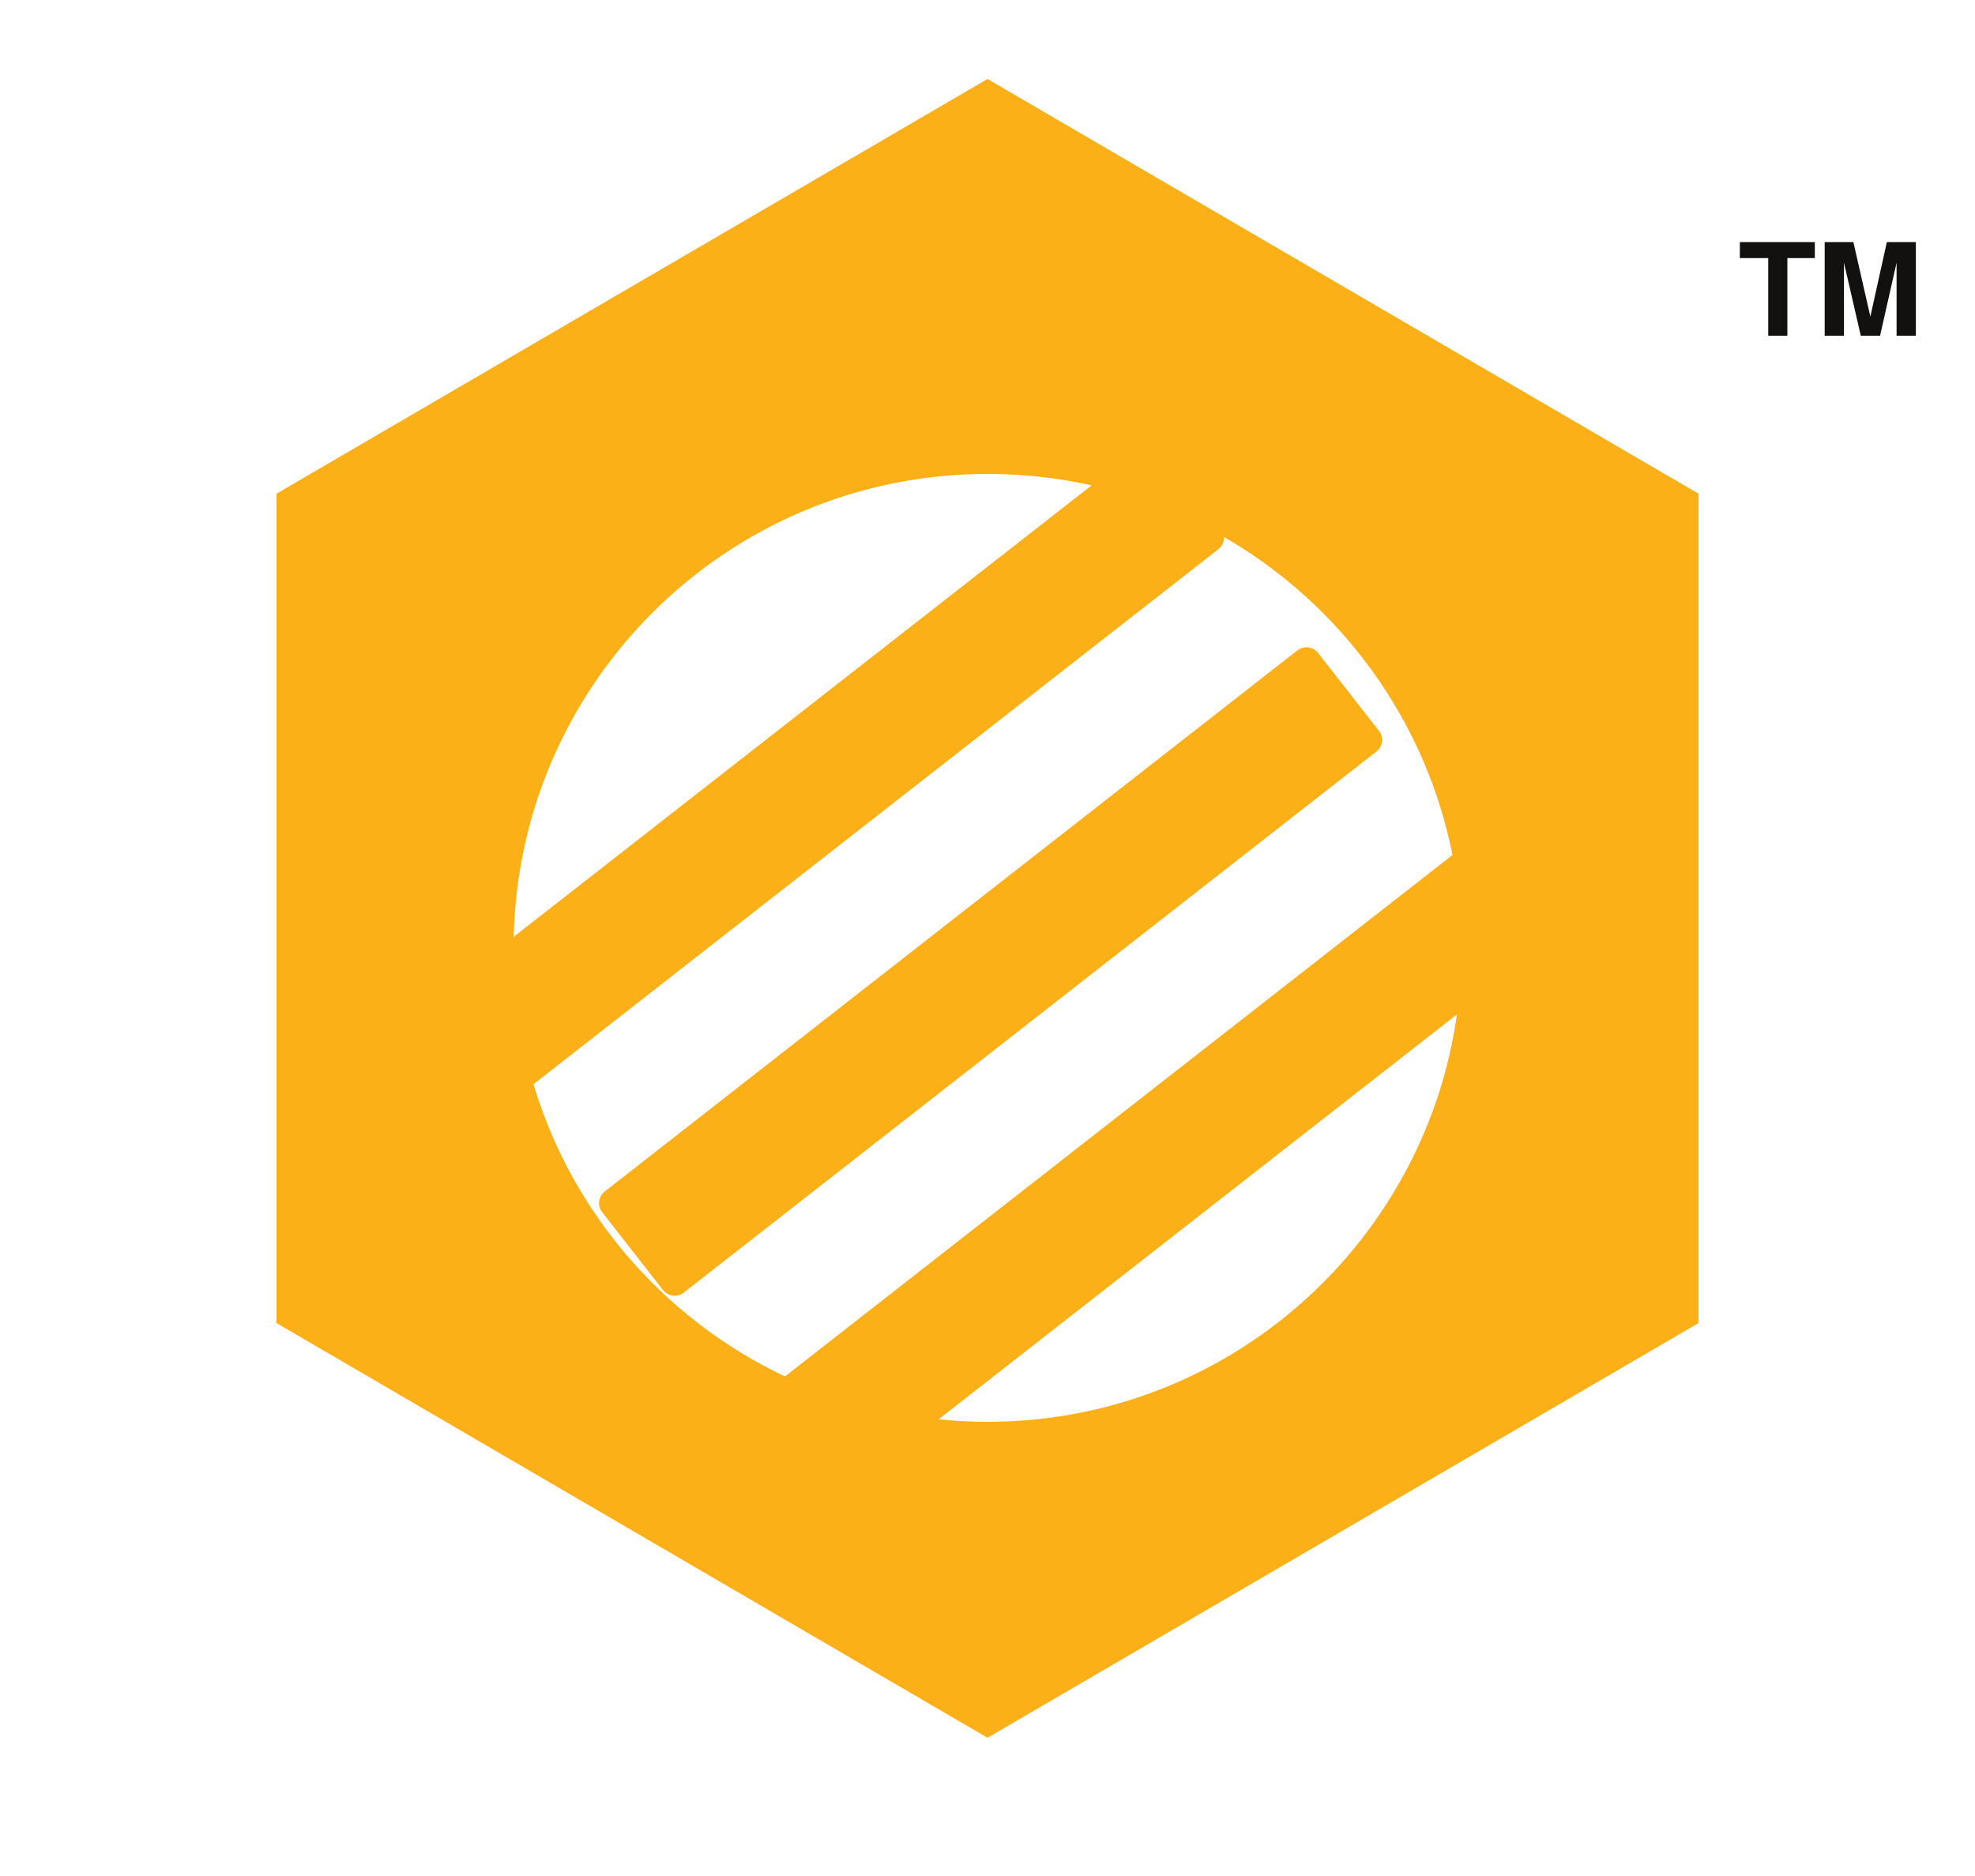
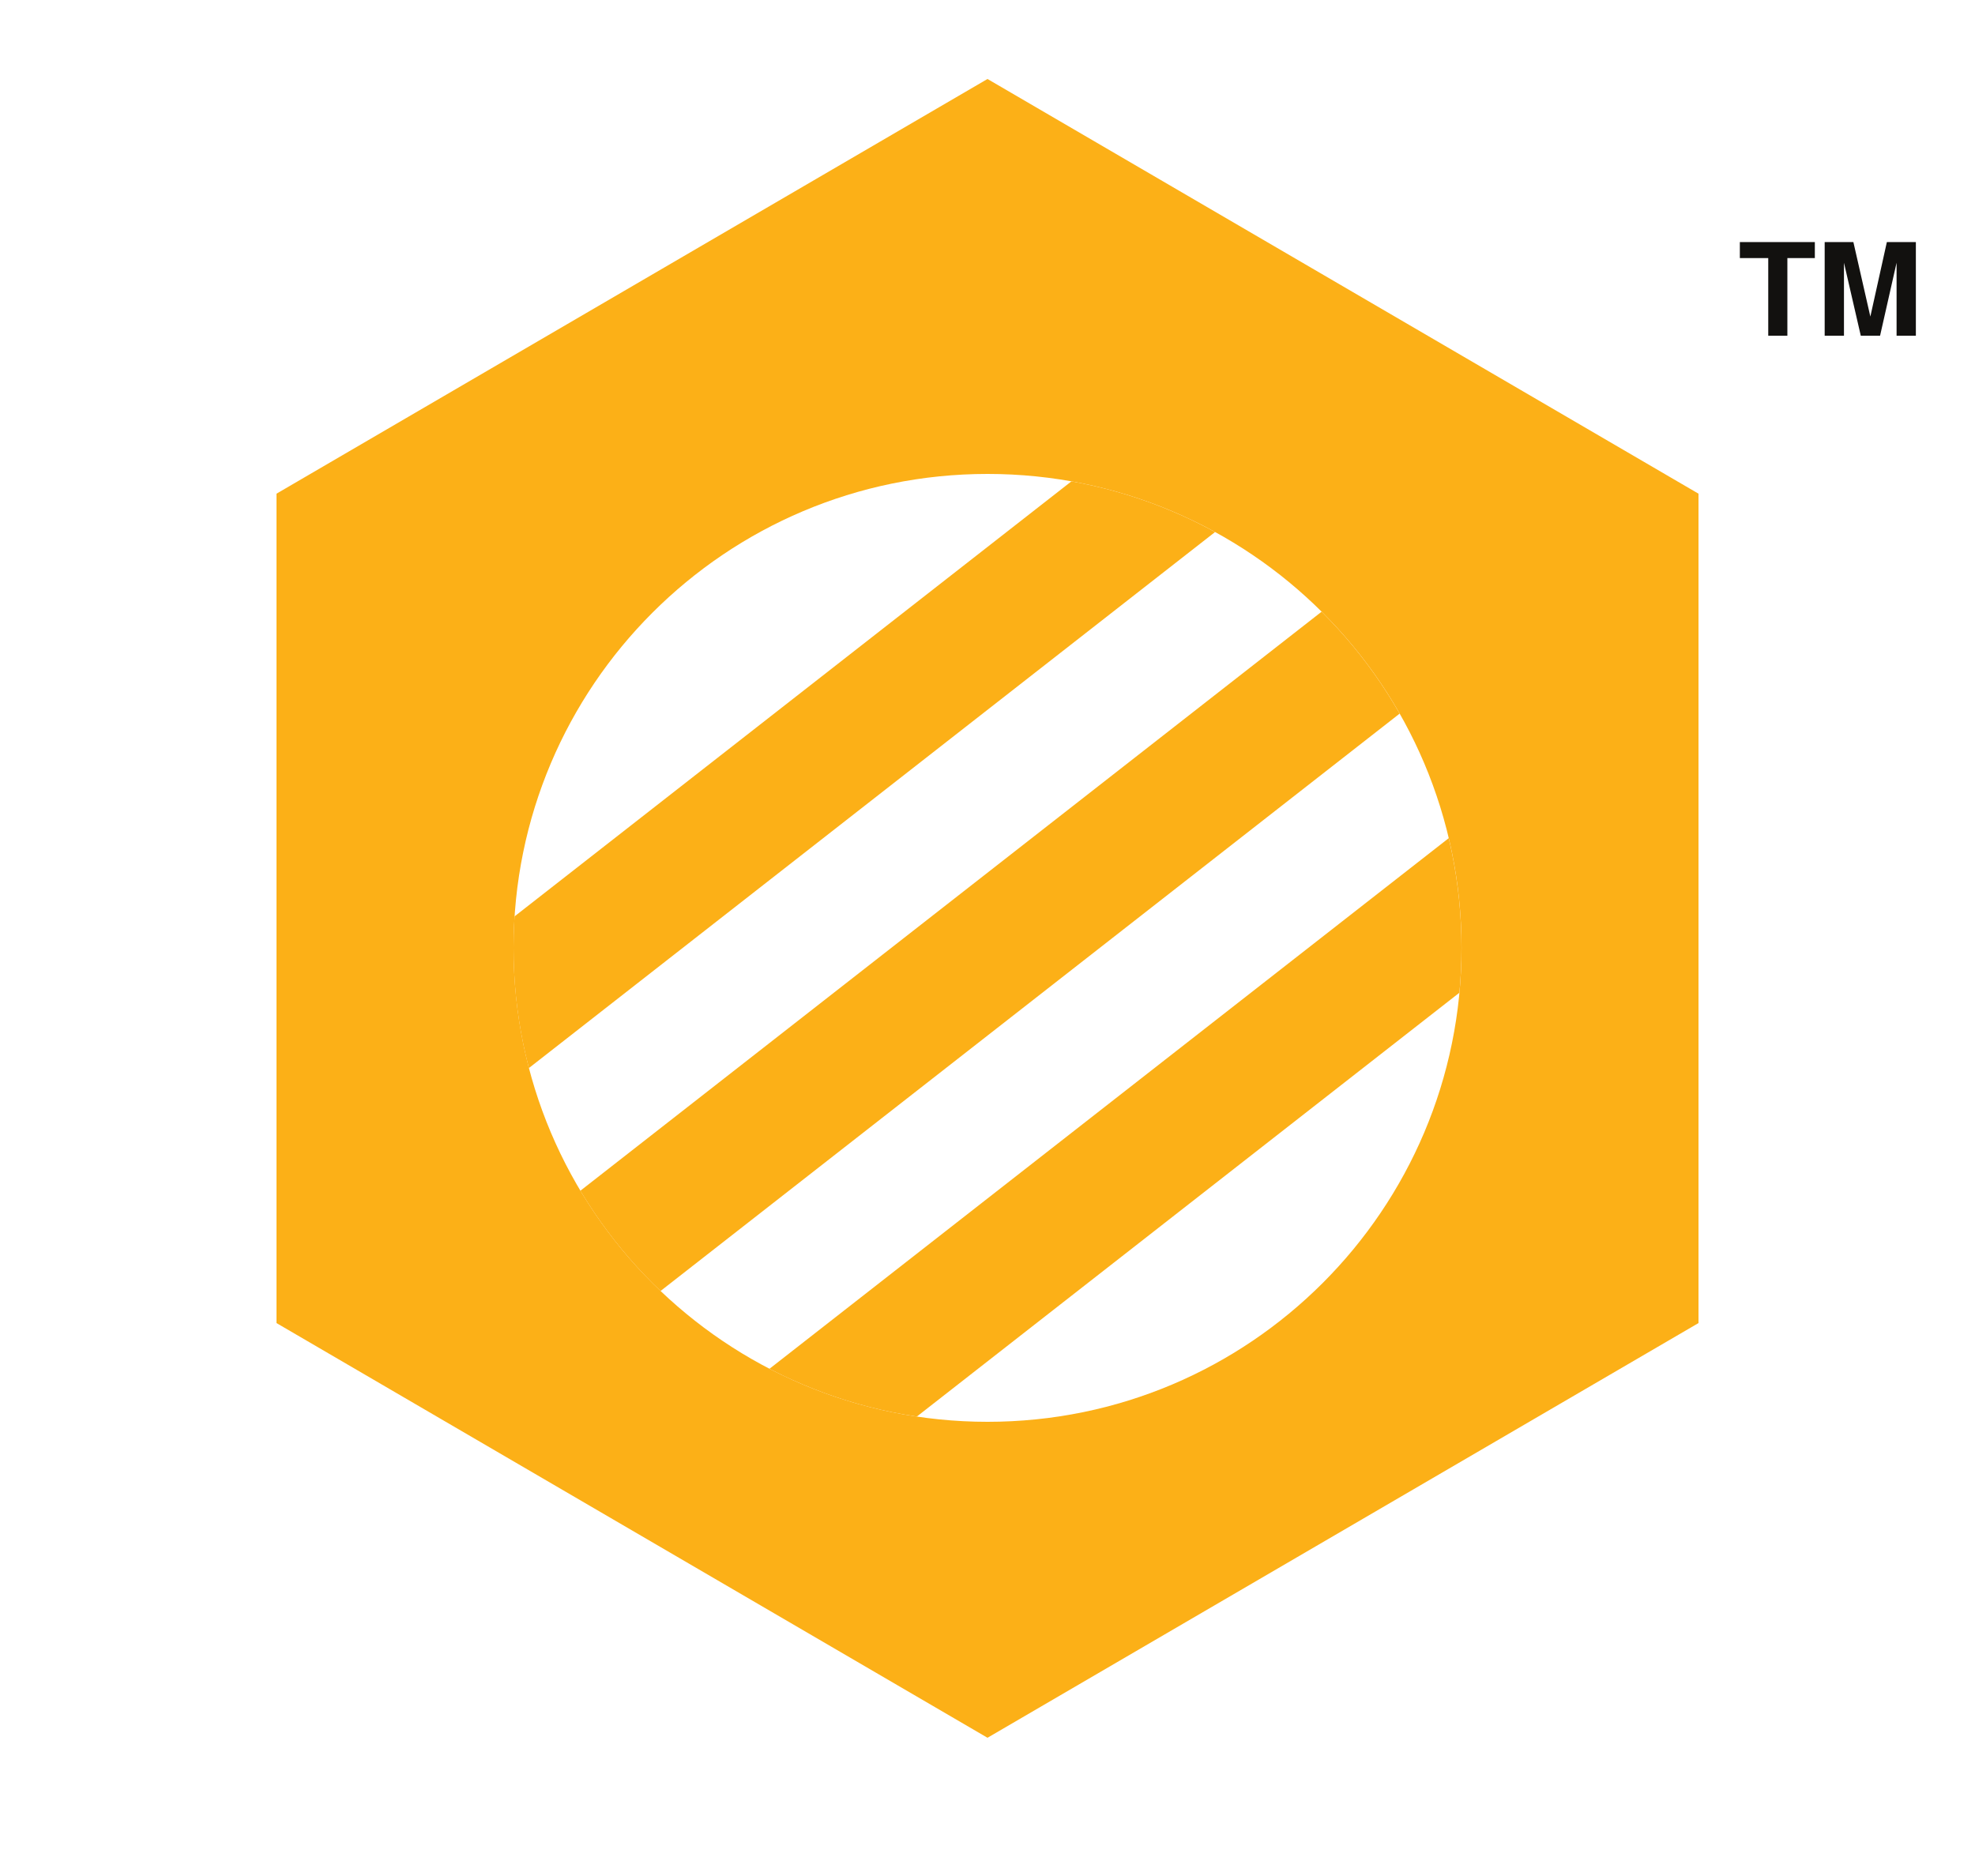
<svg xmlns="http://www.w3.org/2000/svg" viewBox="0 0 200 190" role="img" aria-label="Swarm Fund">
+   <defs>
+     <clipPath id="hive">
+       <circle cx="100" cy="96" r="48" />
+     </clipPath>
+   </defs>
  <g fill="#FCB017">
    <path fill-rule="evenodd" d="       M100 8       L172 50       L172 134       L100 176       L28 134       L28 50       Z       M100 48       A 48 48 0 1 0 100.01 48       Z     " />
-     <g transform="rotate(-38 100 98)">
-       <rect x="54" y="66" width="92" height="13" rx="1.5" />
-       <rect x="54" y="92" width="92" height="13" rx="1.5" />
-       <rect x="54" y="118" width="92" height="13" rx="1.5" />
+     <g clip-path="url(#hive)">
+       <g transform="rotate(-38 100 96)">
+         <rect x="28" y="64" width="144" height="13" rx="1.5" />
+         <rect x="28" y="90" width="144" height="13" rx="1.5" />
+         <rect x="28" y="116" width="144" height="13" rx="1.5" />
+       </g>
    </g>
  </g>
  <text x="176" y="34" font-family="Helvetica Neue, Helvetica, Arial, sans-serif" font-size="13" font-weight="600" fill="#12110F">TM</text>
</svg>
